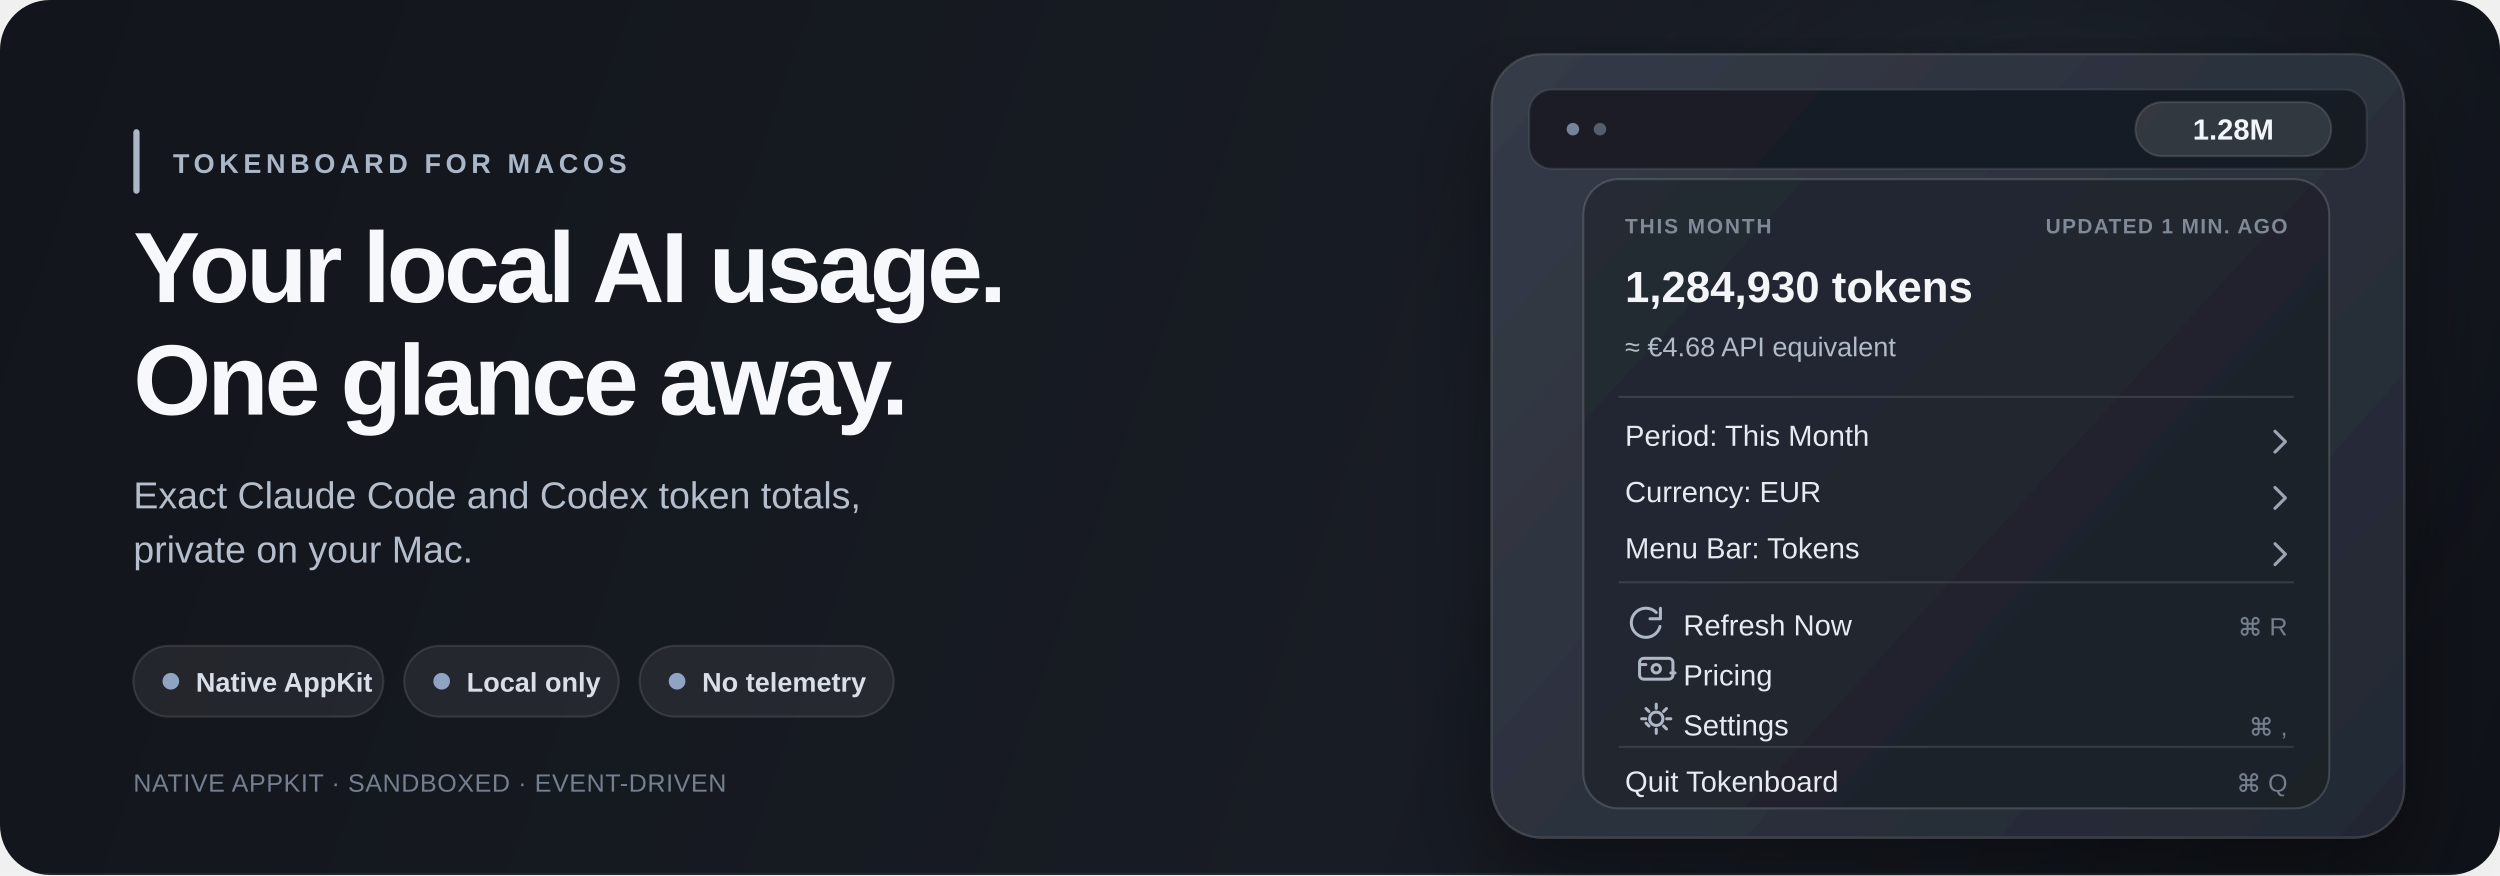
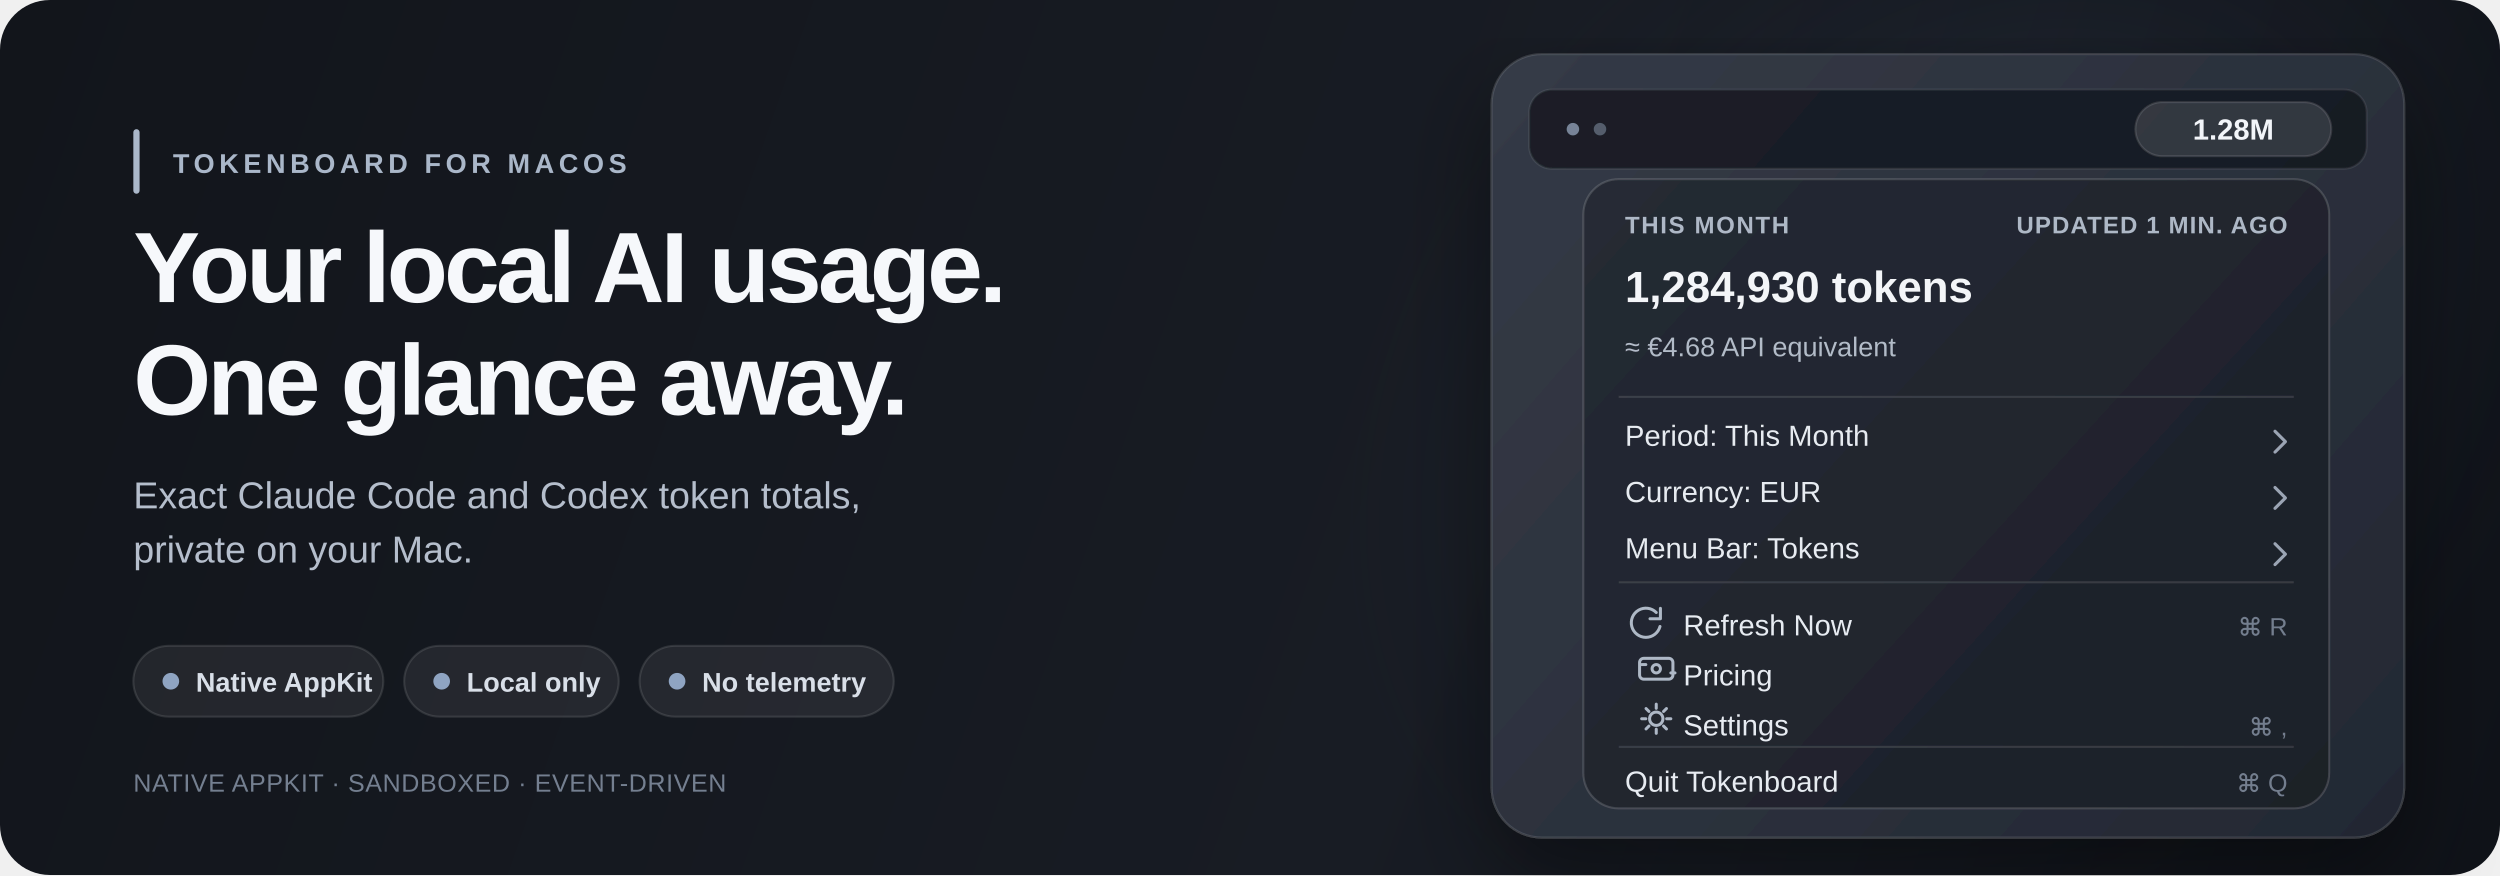
<svg xmlns="http://www.w3.org/2000/svg" width="1200" height="420" viewBox="0 0 1200 420" role="img" aria-labelledby="tokenboard-title tokenboard-description">
  <defs>
    <linearGradient id="background" x1="0" y1="0" x2="1200" y2="420" gradientUnits="userSpaceOnUse">
      <stop stop-color="#12151B" />
      <stop offset="0.58" stop-color="#181C24" />
      <stop offset="1" stop-color="#0F1218" />
    </linearGradient>
    <radialGradient id="glow" cx="0" cy="0" r="1" gradientTransform="translate(948 176) rotate(138) scale(356 270)" gradientUnits="userSpaceOnUse">
      <stop stop-color="#7B8DA8" stop-opacity="0.23" />
      <stop offset="0.55" stop-color="#41506A" stop-opacity="0.09" />
      <stop offset="1" stop-color="#12151B" stop-opacity="0" />
    </radialGradient>
    <linearGradient id="desktop" x1="730" y1="36" x2="1146" y2="398" gradientUnits="userSpaceOnUse">
      <stop stop-color="#343A46" />
      <stop offset="1" stop-color="#232833" />
    </linearGradient>
    <linearGradient id="menu" x1="772" y1="88" x2="1108" y2="394" gradientUnits="userSpaceOnUse">
      <stop stop-color="#252A34" />
      <stop offset="1" stop-color="#1C2028" />
    </linearGradient>
    <filter id="shadow" x="-20%" y="-20%" width="140%" height="150%">
      <feDropShadow dx="0" dy="18" stdDeviation="22" flood-color="#000000" flood-opacity="0.42" />
    </filter>
  </defs>
  <rect width="1200" height="420" rx="24" fill="url(#background)" />
  <rect width="1200" height="420" rx="24" fill="url(#glow)" />
-   <path d="M0 419.5H1200" stroke="#FFFFFF" stroke-opacity="0.06" />
  <g font-family="-apple-system, BlinkMacSystemFont, 'SF Pro Display', 'Helvetica Neue', Arial, sans-serif">
    <rect x="64" y="62" width="3" height="31" rx="1.5" fill="#AAB7C9" />
    <text x="83" y="83" fill="#AAB7C9" font-size="13" font-weight="700" letter-spacing="2.2">TOKENBOARD FOR MACOS</text>
    <text x="64" y="145" fill="#F6F8FB" font-size="48" font-weight="700" letter-spacing="-1.8">Your local AI usage.</text>
    <text x="64" y="199" fill="#F6F8FB" font-size="48" font-weight="700" letter-spacing="-1.8">One glance away.</text>
    <text x="64" y="244" fill="#B5BECC" font-size="18" font-weight="450">Exact Claude Code and Codex token totals,</text>
    <text x="64" y="270" fill="#B5BECC" font-size="18" font-weight="450">private on your Mac.</text>
    <g font-size="13" font-weight="600" fill="#D9DFE8">
      <rect x="64" y="310" width="120" height="34" rx="17" fill="#FFFFFF" fill-opacity="0.07" stroke="#FFFFFF" stroke-opacity="0.11" />
      <circle cx="82" cy="327" r="4" fill="#8FA4C2" />
      <text x="94" y="332">Native AppKit</text>
      <rect x="194" y="310" width="103" height="34" rx="17" fill="#FFFFFF" fill-opacity="0.07" stroke="#FFFFFF" stroke-opacity="0.11" />
      <circle cx="212" cy="327" r="4" fill="#8FA4C2" />
      <text x="224" y="332">Local only</text>
      <rect x="307" y="310" width="122" height="34" rx="17" fill="#FFFFFF" fill-opacity="0.07" stroke="#FFFFFF" stroke-opacity="0.11" />
      <circle cx="325" cy="327" r="4" fill="#8FA4C2" />
      <text x="337" y="332">No telemetry</text>
    </g>
    <text x="64" y="380" fill="#747F90" font-size="12" font-weight="500" letter-spacing="0.3">NATIVE APPKIT  ·  SANDBOXED  ·  EVENT-DRIVEN</text>
    <g filter="url(#shadow)">
      <rect x="716" y="26" width="438" height="376" rx="24" fill="url(#desktop)" stroke="#FFFFFF" stroke-opacity="0.12" />
      <rect x="734" y="43" width="402" height="38" rx="11" fill="#11151C" fill-opacity="0.72" stroke="#FFFFFF" stroke-opacity="0.08" />
      <circle cx="755" cy="62" r="3" fill="#778397" />
      <circle cx="768" cy="62" r="3" fill="#778397" fill-opacity="0.62" />
      <rect x="1025" y="49" width="94" height="26" rx="13" fill="#DCE3ED" fill-opacity="0.14" stroke="#FFFFFF" stroke-opacity="0.12" />
      <text x="1072" y="67" text-anchor="middle" fill="#F2F5F9" font-size="14" font-weight="650">1.28M</text>
      <rect x="760" y="86" width="358" height="302" rx="17" fill="url(#menu)" stroke="#FFFFFF" stroke-opacity="0.15" />
      <path d="M777 190.5H1101" stroke="#FFFFFF" stroke-opacity="0.11" />
      <path d="M777 279.5H1101" stroke="#FFFFFF" stroke-opacity="0.11" />
      <path d="M777 358.5H1101" stroke="#FFFFFF" stroke-opacity="0.11" />
-       <text x="780" y="112" fill="#7F8998" font-size="10" font-weight="700" letter-spacing="0.9">THIS MONTH</text>
-       <text x="1098" y="112" text-anchor="end" fill="#7F8998" font-size="10" font-weight="700" letter-spacing="0.65">UPDATED 1 MIN. AGO</text>
+       <text x="780" y="112" fill="#AEB8C6" font-size="11.5" font-weight="700" letter-spacing="0.8">THIS MONTH</text>
+       <text x="1098" y="112" text-anchor="end" fill="#AEB8C6" font-size="11.5" font-weight="700" letter-spacing="0.55">UPDATED 1 MIN. AGO</text>
      <text x="780" y="145" fill="#F3F5F8" font-size="21" font-weight="650">1,284,930 tokens</text>
      <text x="780" y="171" fill="#B2BBC8" font-size="13" font-weight="500">≈ €4.68 API equivalent</text>
      <g fill="#E7EBF1" font-size="14" font-weight="500">
        <text x="780" y="214">Period: This Month</text>
        <text x="780" y="241">Currency: EUR</text>
        <text x="780" y="268">Menu Bar: Tokens</text>
      </g>
      <g fill="none" stroke="#9BA5B4" stroke-width="1.5" stroke-linecap="round" stroke-linejoin="round">
        <path d="M1092 207l5 5-5 5" />
        <path d="M1092 234l5 5-5 5" />
        <path d="M1092 261l5 5-5 5" />
      </g>
      <g fill="#E7EBF1" font-size="14" font-weight="500">
        <text x="808" y="305">Refresh Now</text>
        <text x="808" y="329">Pricing</text>
        <text x="808" y="353">Settings</text>
        <text x="780" y="380">Quit Tokenboard</text>
      </g>
      <g fill="none" stroke="#AEB8C6" stroke-width="1.45" stroke-linecap="round" stroke-linejoin="round">
        <path d="M795 294a7 7 0 1 0 1.8 6.7M797 292v5h-5" />
        <rect x="787" y="316" width="16" height="10" rx="2" />
        <circle cx="795" cy="321" r="2" />
        <path d="M790 319h-2M802 323h2" />
        <circle cx="795" cy="345" r="3.2" />
-         <path d="M795 338v2M795 350v2M788 345h2M800 345h2M790.1 340.1l1.4 1.4M798.5 348.5l1.4 1.4M799.9 340.1l-1.4 1.4M791.5 348.5l-1.4-1.4" />
+         <path d="M795 338v2M795 350v2M788 345h2M800 345h2M790.1 340.1l1.4 1.4M798.5 348.5l1.4 1.4M799.9 340.1l-1.4 1.4M791.5 348.5l-1.4 1.4" />
      </g>
      <g fill="#737E8E" font-size="12" font-weight="500">
        <text x="1098" y="305" text-anchor="end">⌘ R</text>
        <text x="1098" y="353" text-anchor="end">⌘ ,</text>
        <text x="1098" y="380" text-anchor="end">⌘ Q</text>
      </g>
    </g>
  </g>
</svg>
